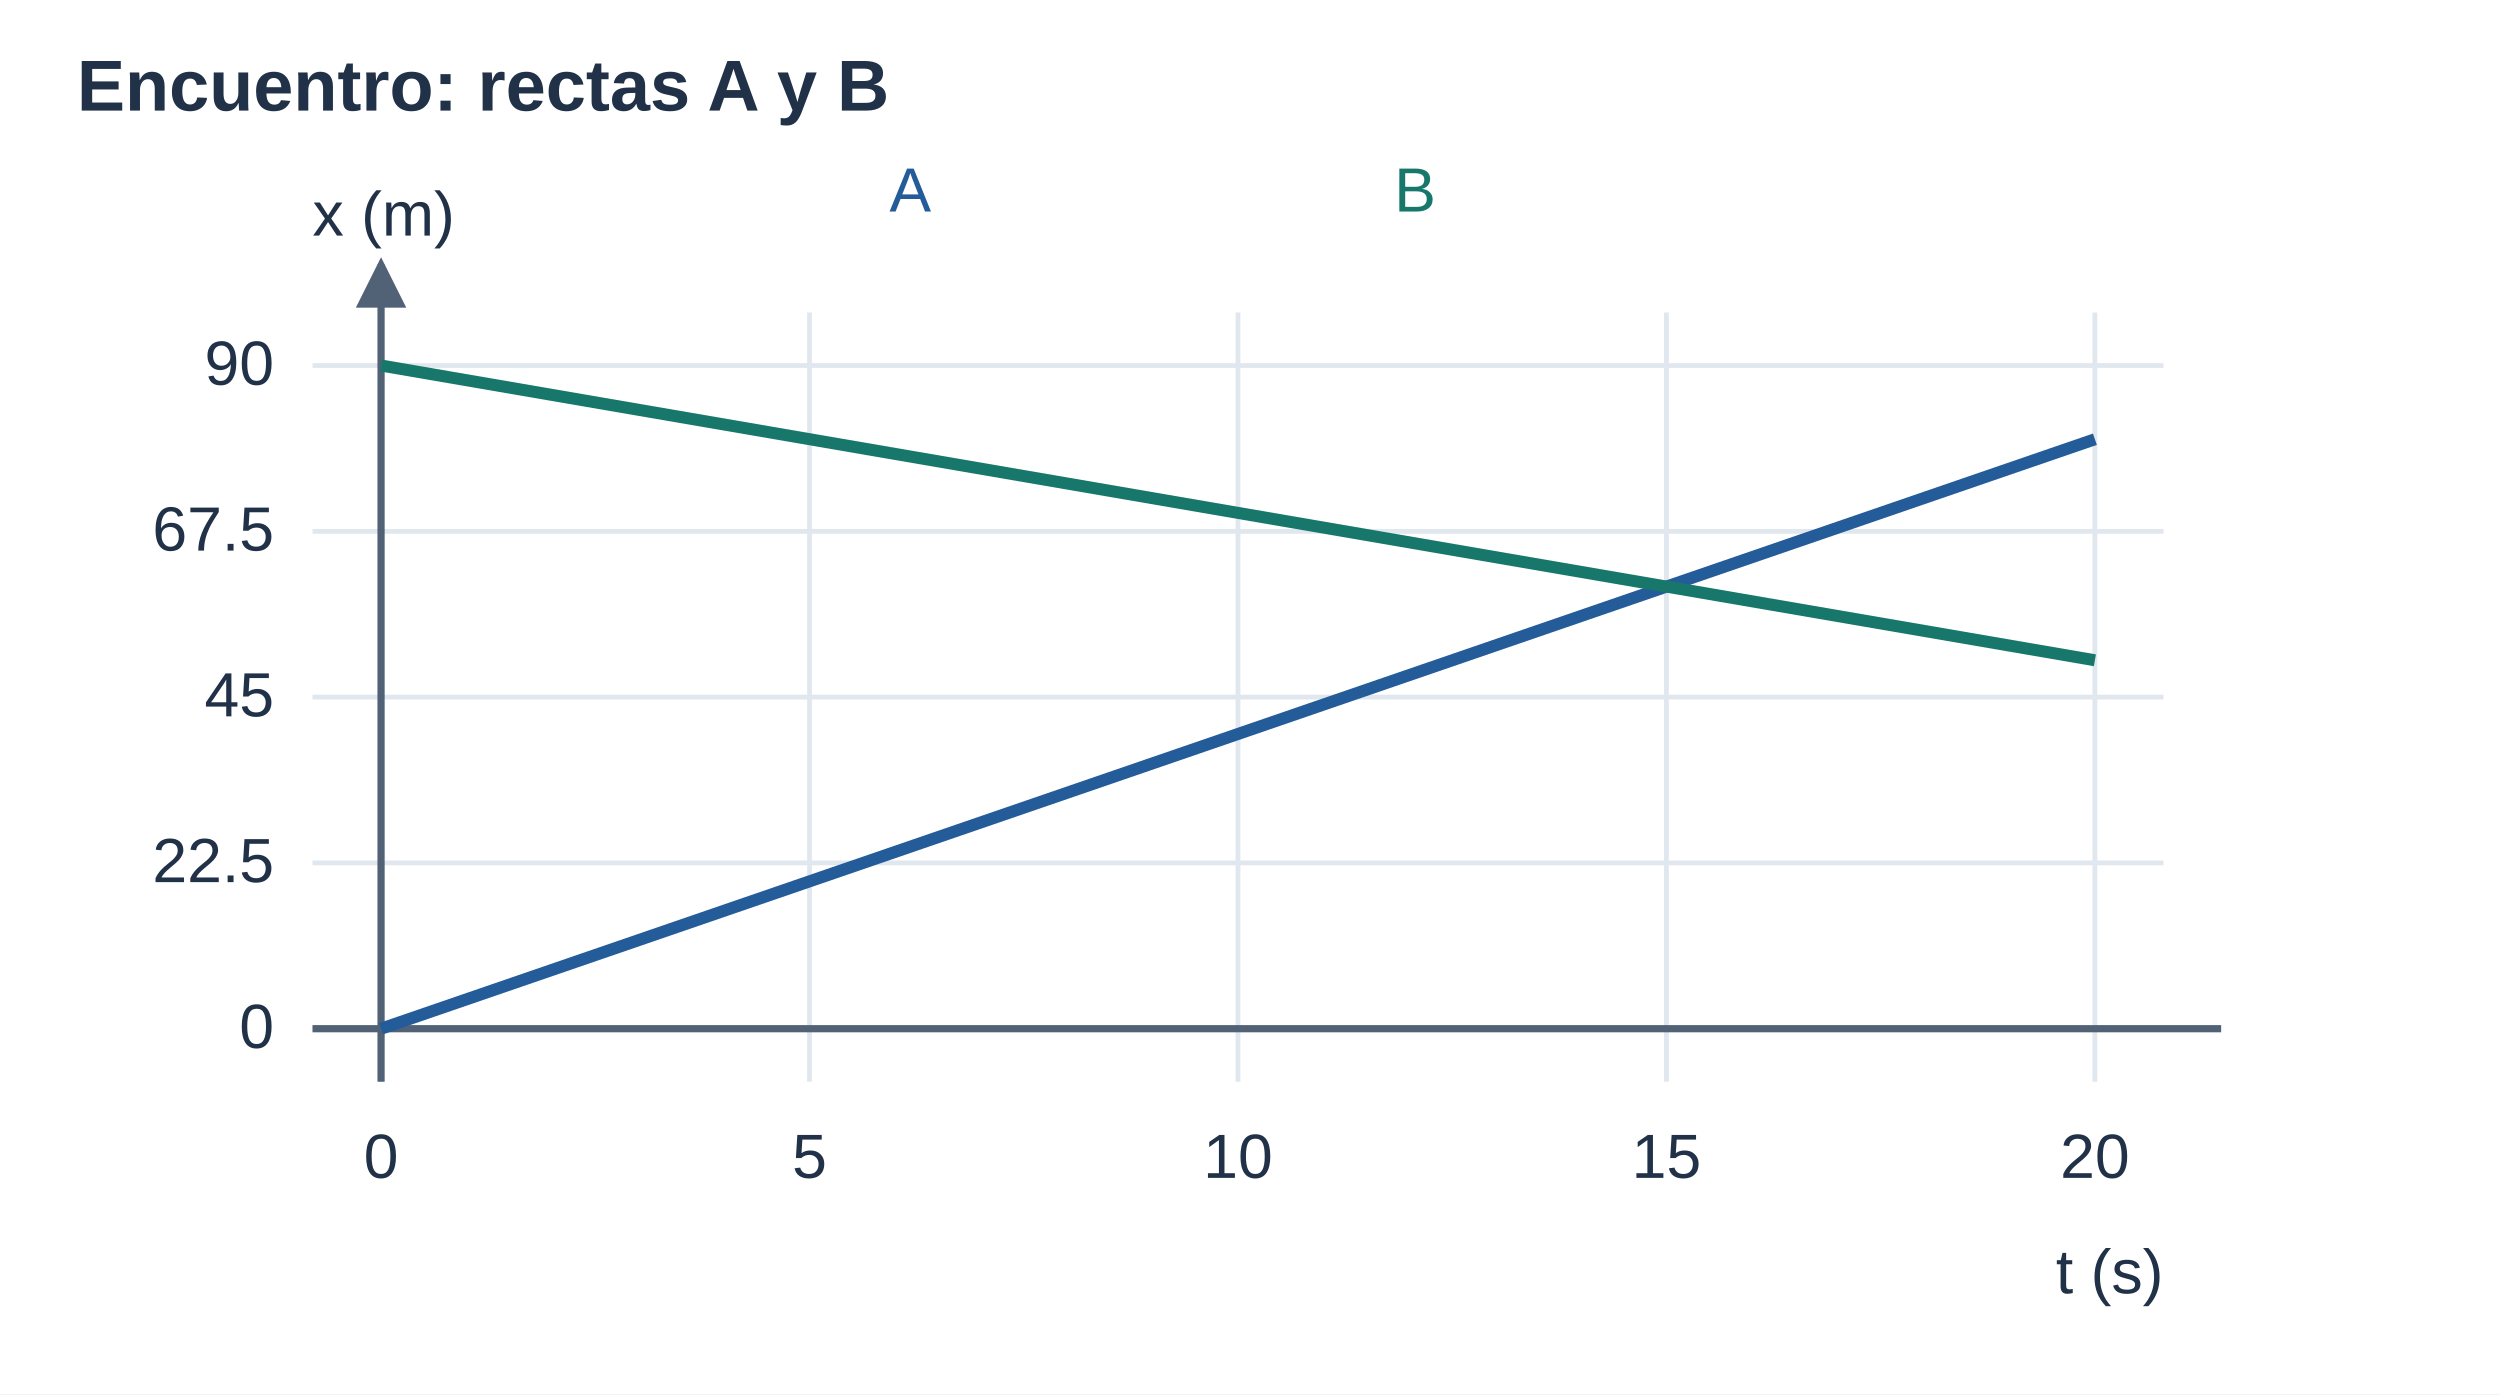
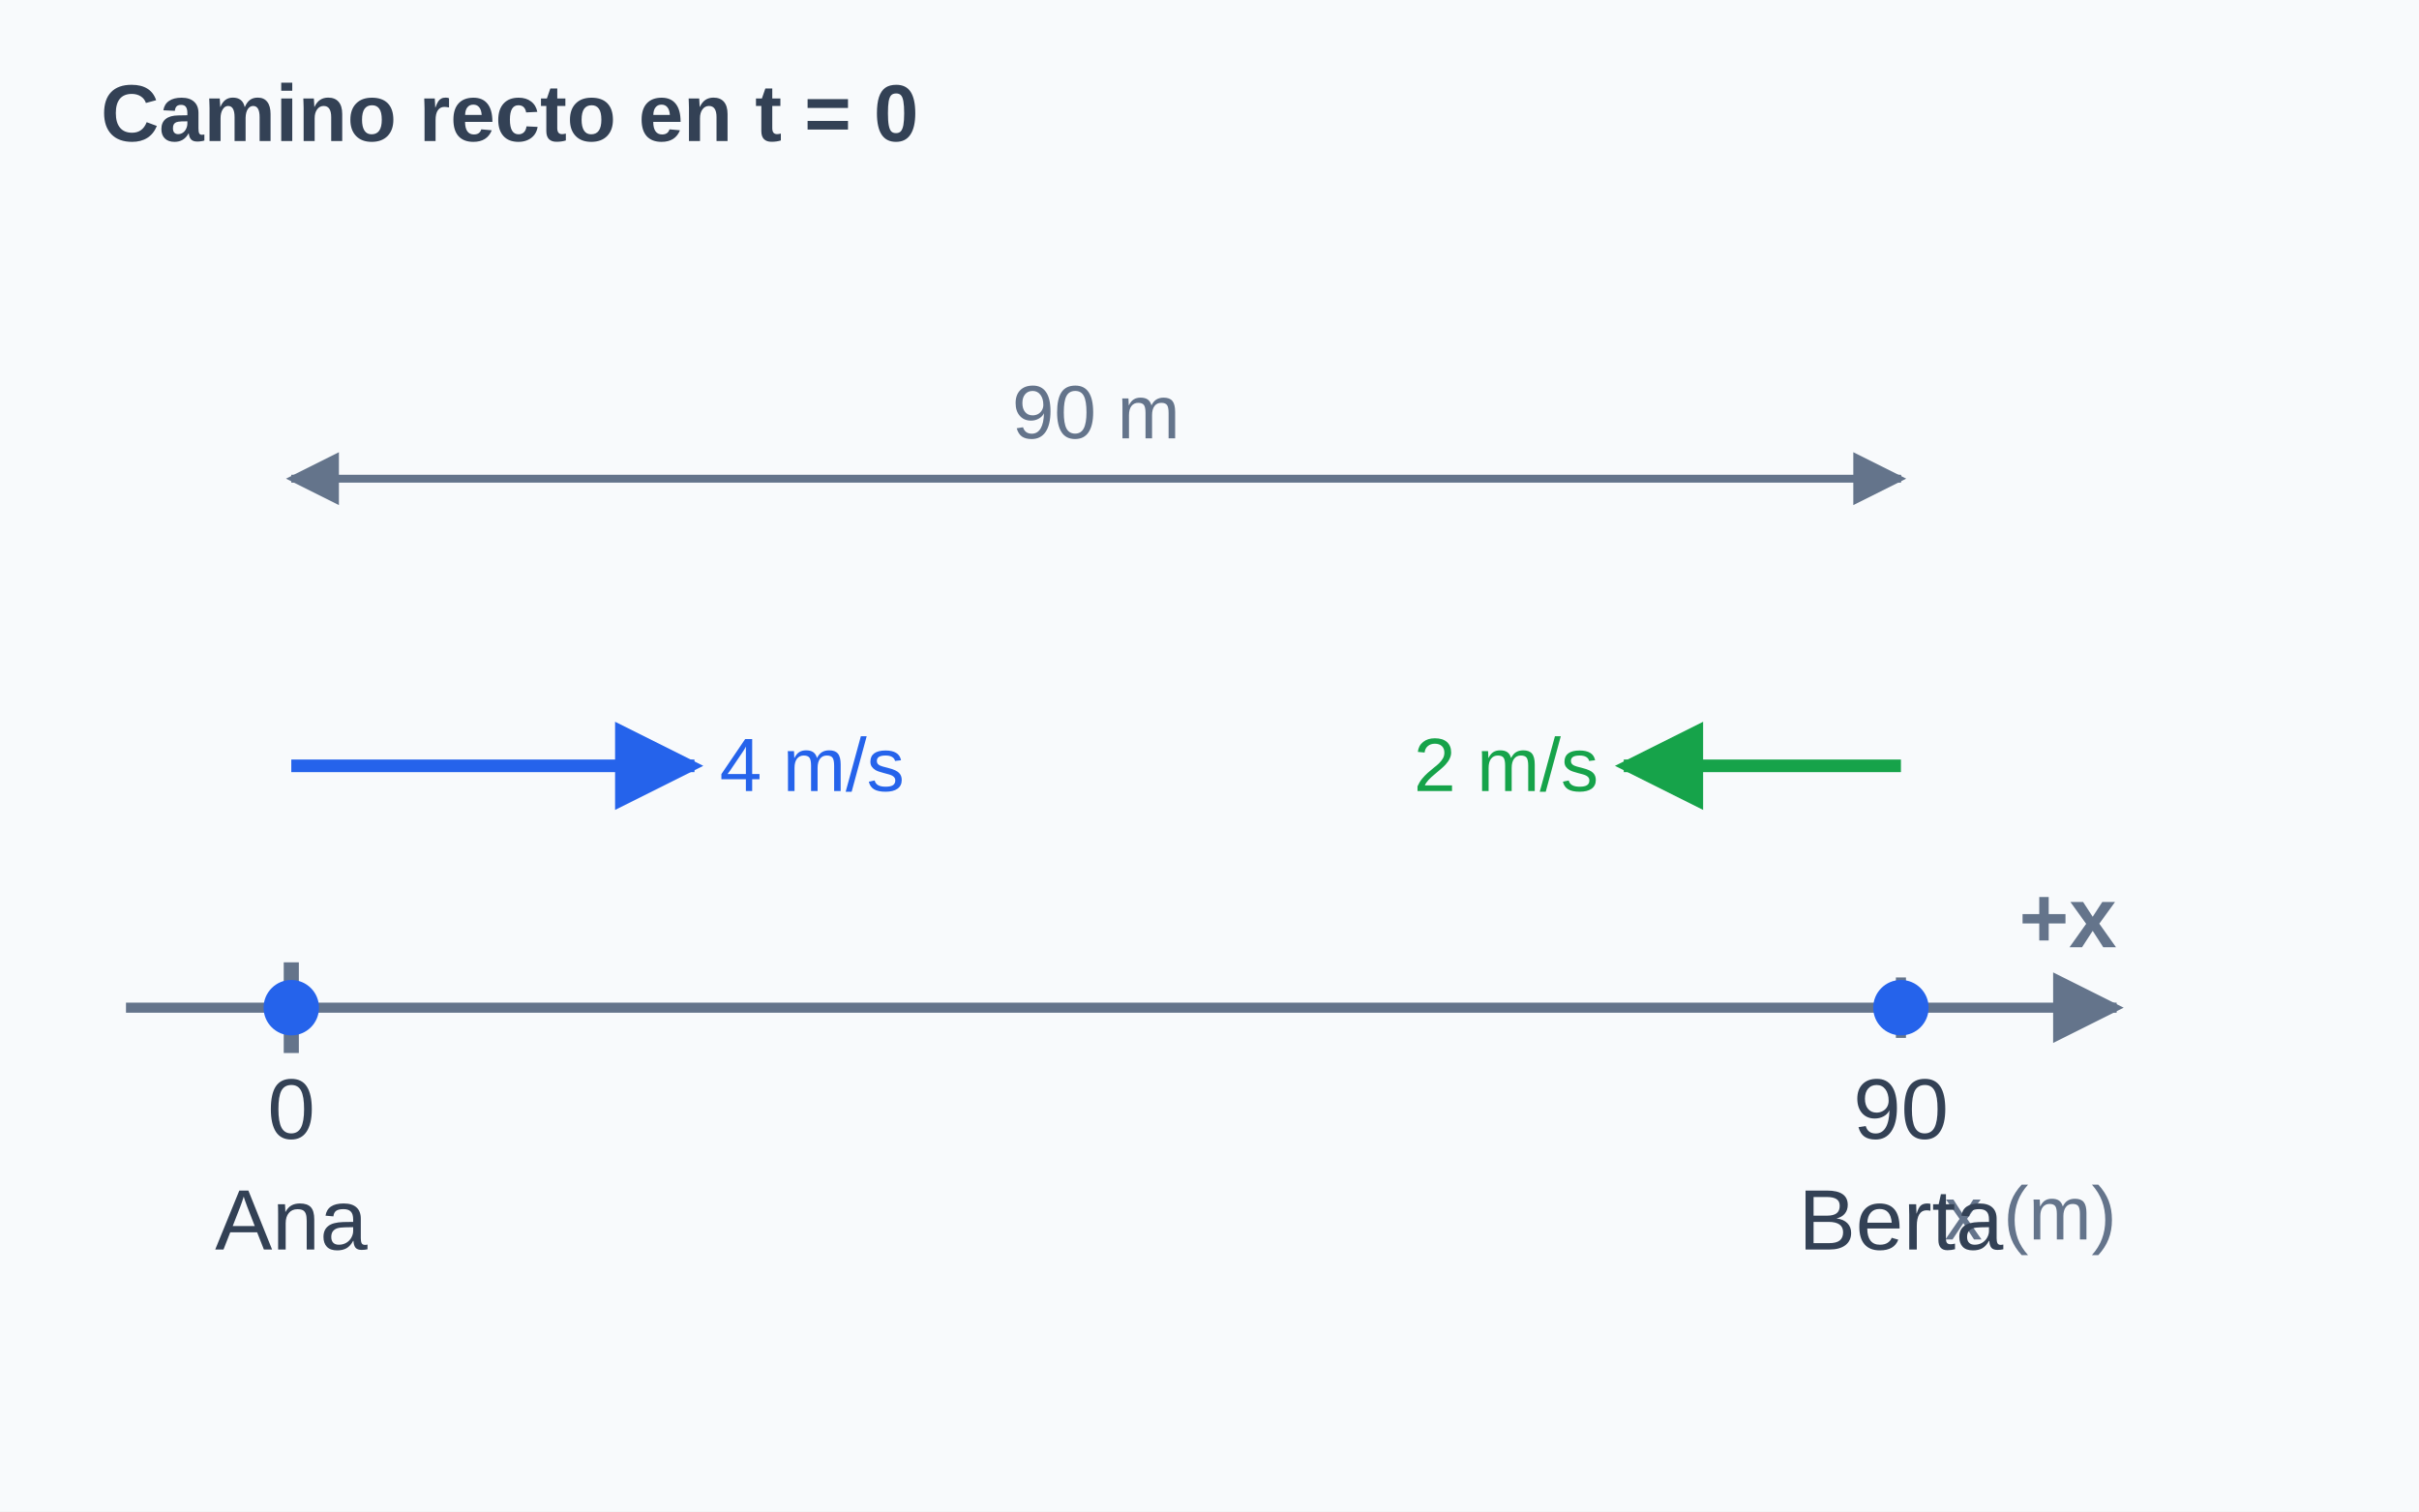
- <svg xmlns="http://www.w3.org/2000/svg" viewBox="0 0 520 290" role="img" aria-labelledby="title desc" style="max-width:100%;height:auto">
+ <svg xmlns="http://www.w3.org/2000/svg" viewBox="0 0 480 300" role="img" aria-labelledby="title desc">
  <defs>
-     <marker id="arrow" markerWidth="7" markerHeight="7" refX="6" refY="3.5" orient="auto-start-reverse">
-       <path d="M0 0 L7 3.5 L0 7Z" fill="context-stroke" />
+     <marker id="a-axis" viewBox="0 0 10 10" refX="9" refY="5" markerWidth="7" markerHeight="7" orient="auto-start-reverse">
+       <path d="M0 0 L10 5 L0 10 Z" fill="#64748b" />
+     </marker>
+     <marker id="a-blue" viewBox="0 0 10 10" refX="9" refY="5" markerWidth="7" markerHeight="7" orient="auto-start-reverse">
+       <path d="M0 0 L10 5 L0 10 Z" fill="#2563eb" />
+     </marker>
+     <marker id="a-amber" viewBox="0 0 10 10" refX="9" refY="5" markerWidth="7" markerHeight="7" orient="auto-start-reverse">
+       <path d="M0 0 L10 5 L0 10 Z" fill="#d97706" />
+     </marker>
+     <marker id="a-green" viewBox="0 0 10 10" refX="9" refY="5" markerWidth="7" markerHeight="7" orient="auto-start-reverse">
+       <path d="M0 0 L10 5 L0 10 Z" fill="#16a34a" />
+     </marker>
+     <marker id="a-red" viewBox="0 0 10 10" refX="9" refY="5" markerWidth="7" markerHeight="7" orient="auto-start-reverse">
+       <path d="M0 0 L10 5 L0 10 Z" fill="#dc2626" />
+     </marker>
+     <marker id="a-grey" viewBox="0 0 10 10" refX="9" refY="5" markerWidth="7" markerHeight="7" orient="auto-start-reverse">
+       <path d="M0 0 L10 5 L0 10 Z" fill="#94a3b8" />
    </marker>
  </defs>
-   <rect width="100%" height="100%" fill="white" />
-   <g font-family="Arial,sans-serif" font-size="13" fill="#203148">
-     <text x="16" y="23" font-size="15" font-weight="bold">Encuentro: rectas A y B</text>
-     <path d="M79.26 65V225 M65 213.97H450" stroke="#e1e7ee" fill="none" />
-     <text x="79.26" y="245" text-anchor="middle">0</text>
-     <text x="57" y="217.97" text-anchor="end">0</text>
-     <path d="M168.38 65V225 M65 179.48H450" stroke="#e1e7ee" fill="none" />
-     <text x="168.38" y="245" text-anchor="middle">5</text>
-     <text x="57" y="183.48" text-anchor="end">22.5</text>
-     <path d="M257.50 65V225 M65 145.00H450" stroke="#e1e7ee" fill="none" />
-     <text x="257.50" y="245" text-anchor="middle">10</text>
-     <text x="57" y="149.00" text-anchor="end">45</text>
-     <path d="M346.62 65V225 M65 110.52H450" stroke="#e1e7ee" fill="none" />
-     <text x="346.62" y="245" text-anchor="middle">15</text>
-     <text x="57" y="114.52" text-anchor="end">67.5</text>
-     <path d="M435.74 65V225 M65 76.03H450" stroke="#e1e7ee" fill="none" />
-     <text x="435.74" y="245" text-anchor="middle">20</text>
-     <text x="57" y="80.03" text-anchor="end">90</text>
-     <path d="M65 213.97H462 M79.26 225V55" stroke="#516276" stroke-width="1.5" fill="none" marker-end="url(#arrow)" />
-     <text x="450" y="269" text-anchor="end">t (s)</text>
-     <text x="65" y="49">x (m)</text>
-     <polyline points="79.26,213.97 435.74,91.36" fill="none" stroke="#245b99" stroke-width="2.5" />
-     <text x="185" y="44" fill="#245b99">A</text>
-     <polyline points="79.26,76.03 435.74,137.34" fill="none" stroke="#18776b" stroke-width="2.5" />
-     <text x="290" y="44" fill="#18776b">B</text>
+   <rect width="480" height="300" fill="#f8fafc" />
+   <g font-family="Arial, sans-serif">
+     <path d="M25.0 200.0 L420.0 200.0" fill="none" stroke="#64748b" stroke-width="2" marker-end="url(#a-axis)" />
+     <text x="420.0" y="188.0" font-size="17" text-anchor="end" fill="#64748b" font-weight="bold">+x</text>
+     <path d="M57.8 194.0 L57.8 206.0" fill="none" stroke="#64748b" stroke-width="2" />
+     <text x="57.8" y="226.0" font-size="17" text-anchor="middle" fill="#334155">0</text>
+     <path d="M377.2 194.0 L377.2 206.0" fill="none" stroke="#64748b" stroke-width="2" />
+     <text x="377.2" y="226.0" font-size="17" text-anchor="middle" fill="#334155">90</text>
+     <path d="M57.8 191.0 L57.8 209.0" fill="none" stroke="#64748b" stroke-width="3" />
+     <text x="420.0" y="246.0" font-size="15" text-anchor="end" fill="#64748b">x (m)</text>
+     <circle cx="57.8" cy="200.0" r="5.5" fill="#2563eb" />
+     <text x="57.8" y="248.0" font-size="17" text-anchor="middle" fill="#334155">Ana</text>
+     <circle cx="377.2" cy="200.0" r="5.5" fill="#2563eb" />
+     <text x="377.2" y="248.0" font-size="17" text-anchor="middle" fill="#334155">Berta</text>
+     <path d="M57.8 152.0 L137.8 152.0" fill="none" stroke="#2563eb" stroke-width="2.5" marker-end="url(#a-blue)" />
+     <text x="142.8" y="157.0" font-size="15" text-anchor="start" fill="#2563eb">4 m/s</text>
+     <path d="M377.2 152.0 L322.2 152.0" fill="none" stroke="#16a34a" stroke-width="2.5" marker-end="url(#a-green)" />
+     <text x="317.2" y="157.0" font-size="15" text-anchor="end" fill="#16a34a">2 m/s</text>
+     <path d="M57.8 95.0 L377.2 95.0" fill="none" stroke="#64748b" stroke-width="1.5" marker-end="url(#a-axis)" />
+     <path d="M377.2 95.0 L57.8 95.0" fill="none" stroke="#64748b" stroke-width="1.5" marker-end="url(#a-axis)" />
+     <text x="217.5" y="87.0" font-size="15" text-anchor="middle" fill="#64748b">90 m</text>
+     <text x="20.0" y="28.0" font-size="16" text-anchor="start" fill="#334155" font-weight="bold">Camino recto en t = 0</text>
  </g>
</svg>
